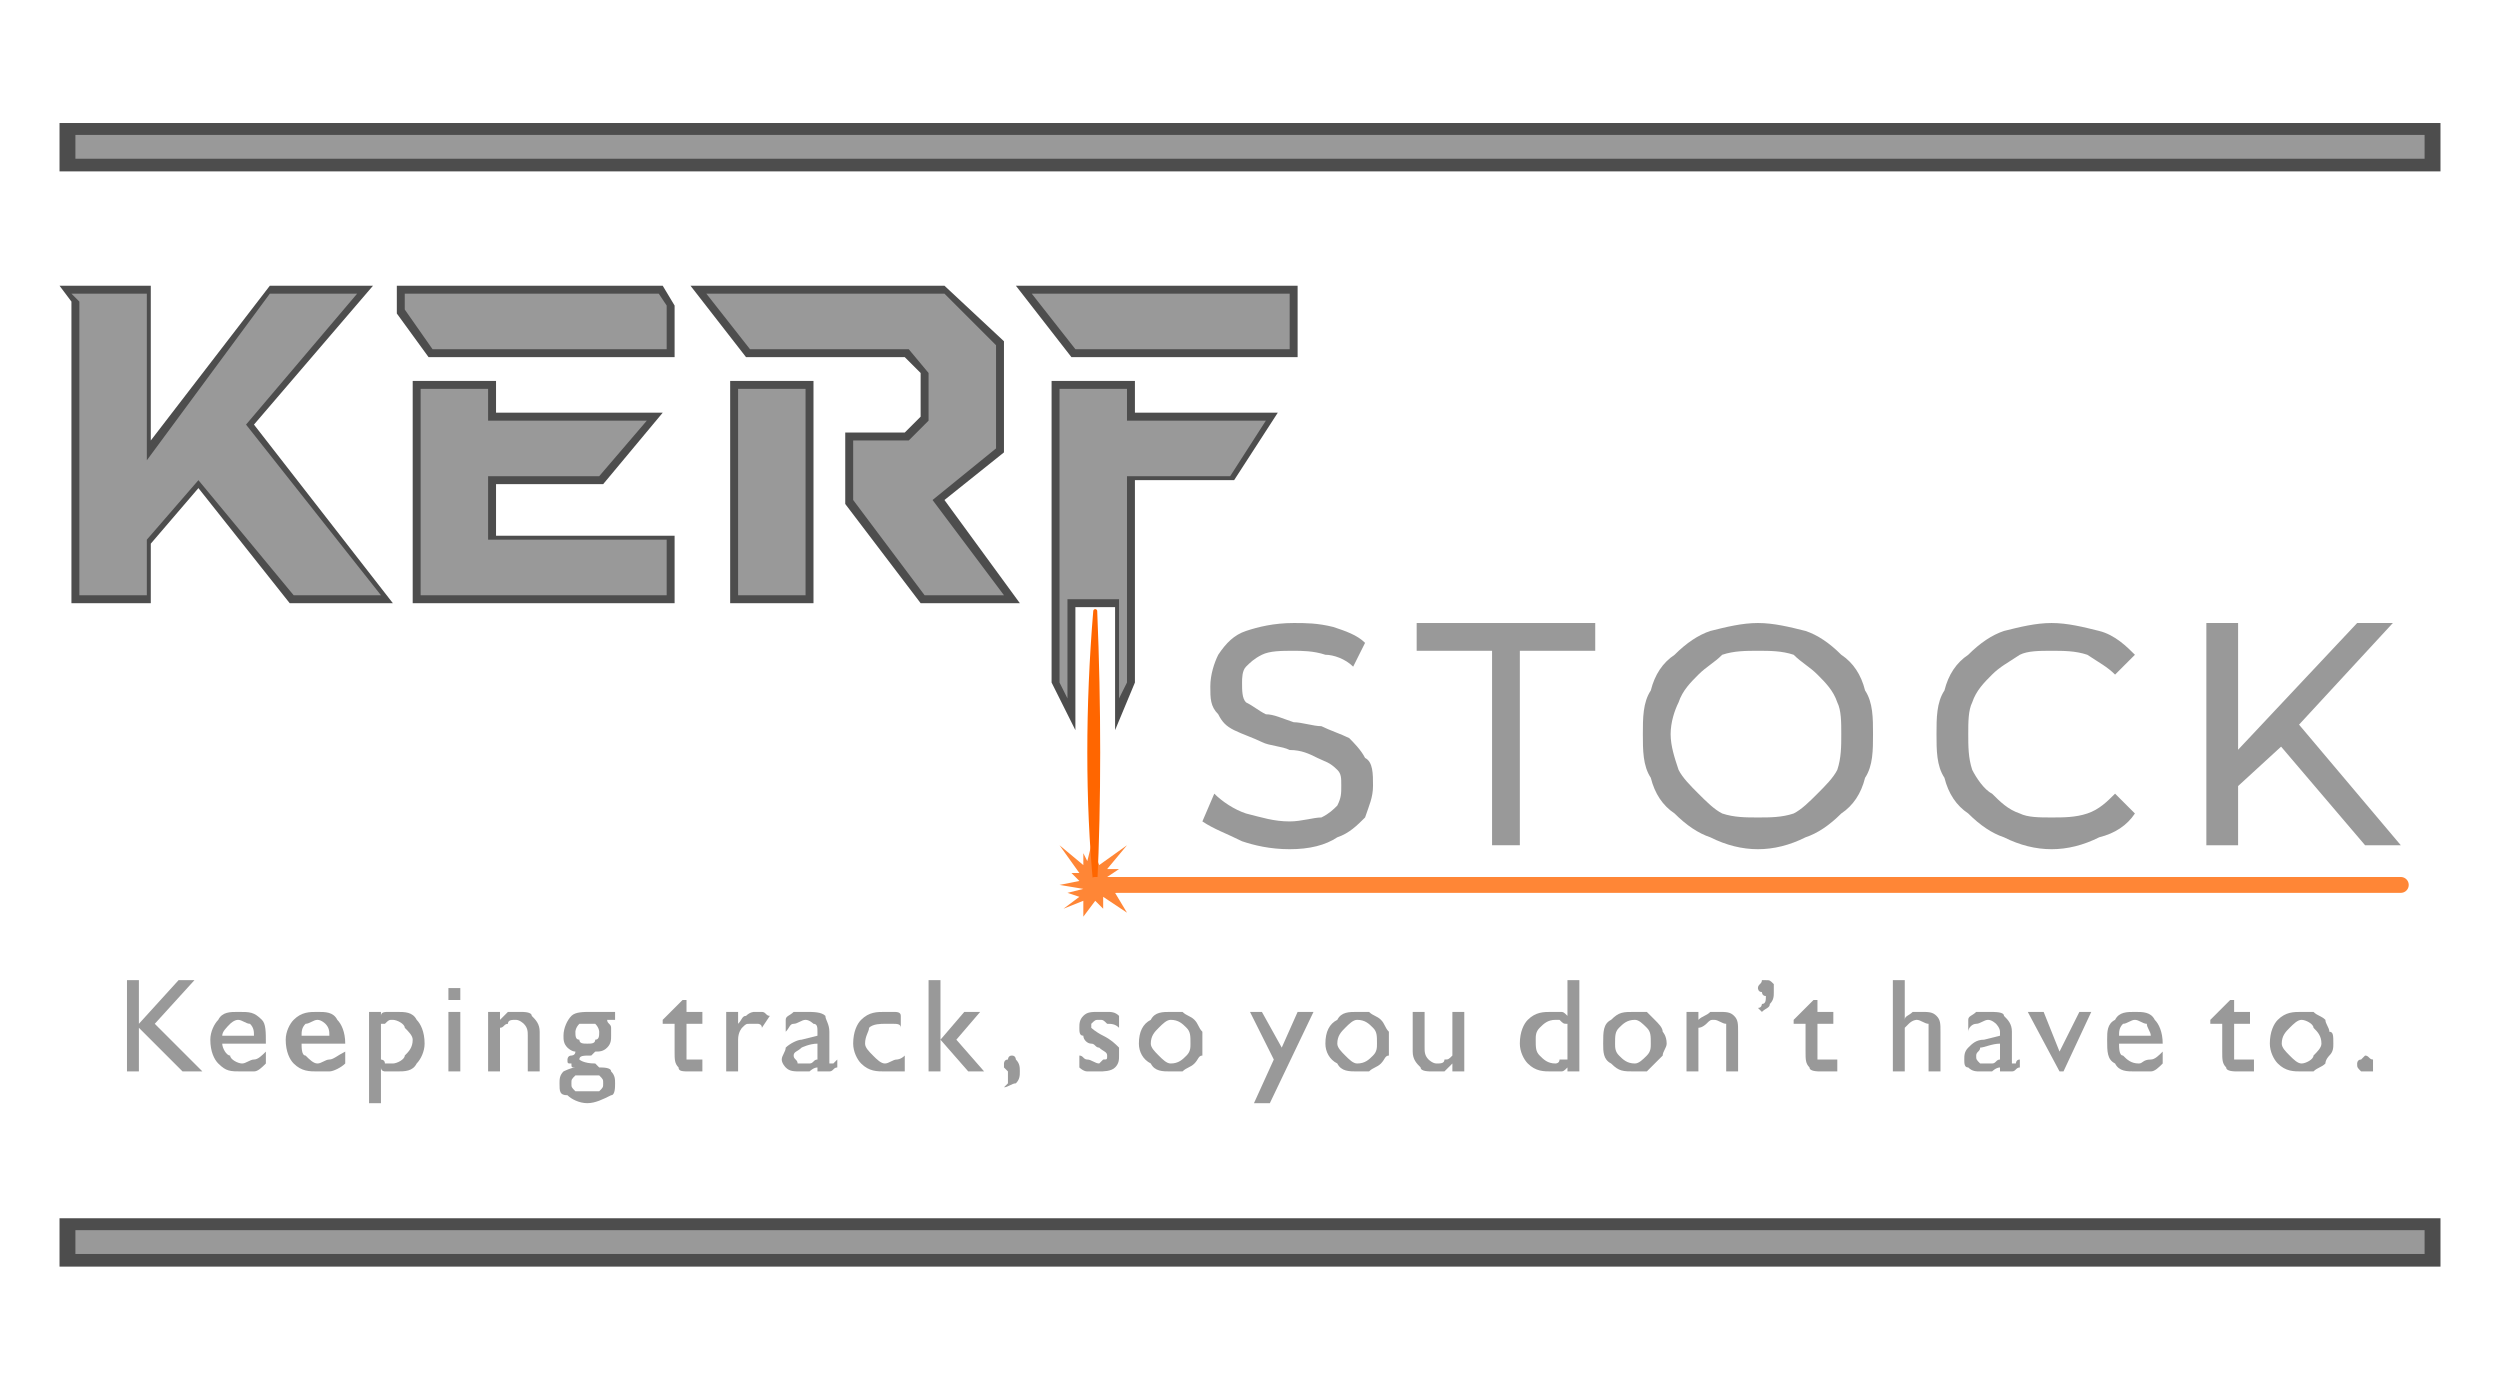
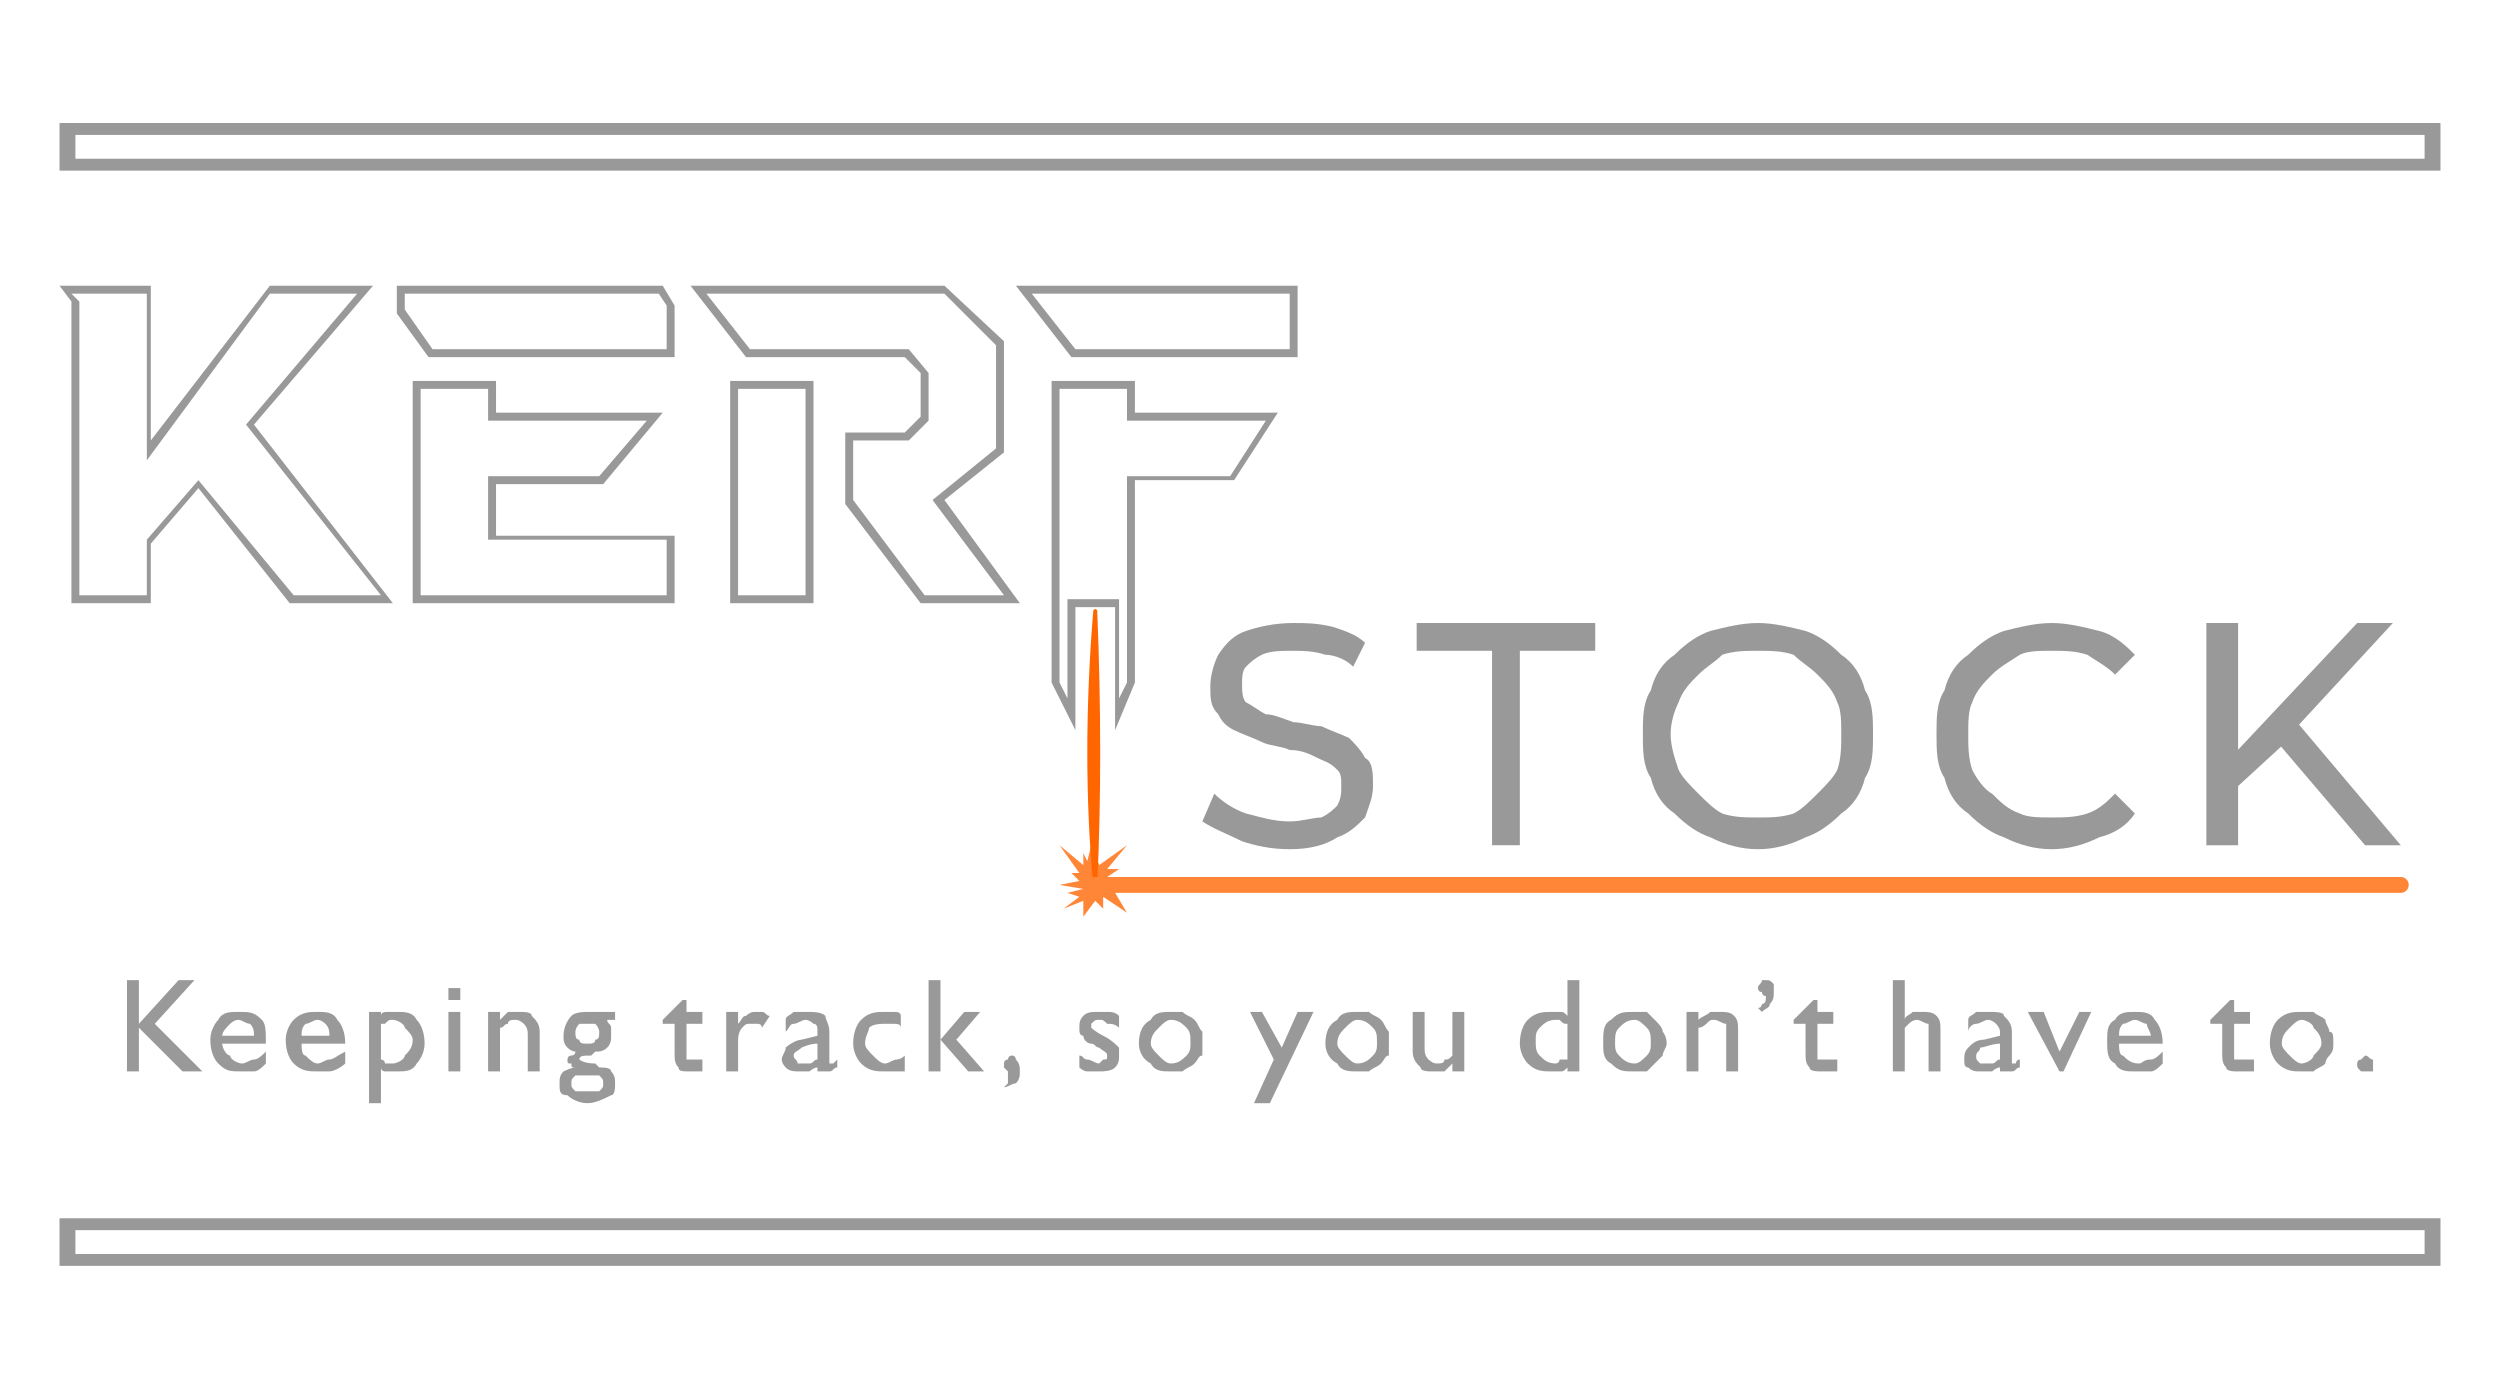
<svg xmlns="http://www.w3.org/2000/svg" xml:space="preserve" width="630px" height="350px" version="1.1" shape-rendering="geometricPrecision" text-rendering="geometricPrecision" image-rendering="optimizeQuality" fill-rule="evenodd" clip-rule="evenodd" viewBox="0 0 630 350">
  <g id="Layer_x0020_1">
-     <g id="_2652581979888">
-       <g>
-         <rect fill="#4D4D4D" x="15" y="307" width="600.002" height="12.189" />
-         <polygon fill="#999999" points="19,310 611,310 611,316 19,316 " />
-       </g>
-       <g>
-         <rect fill="#4D4D4D" x="15" y="31" width="600.002" height="12.189" />
-         <polygon fill="#999999" points="19,34 611,34 611,40 19,40 " />
-       </g>
+     <g id="_2652878065088">
+       <polygon fill="#FF8636" fill-rule="nonzero" points="267,213 273,218 273,215 274,217 275,213 277,218 284,213 279,219 282,219 279,221 286,221 280,223 283,224 281,225 284,230 278,226 278,229 276,227 273,231 273,227 268,229 272,226 269,225 273,224 267,223 272,222 270,220 272,220 " />
+       <path fill="#FF6600" stroke="#FF6600" stroke-width="0.999" stroke-linecap="round" stroke-linejoin="round" d="M276 223c-2,-21 -2,-45 0,-69 1,24 1,48 0,69z" />
+       <line fill="none" stroke="#FF8636" stroke-width="3.999" stroke-linecap="round" stroke-linejoin="round" x1="276" y1="223" x2="605" y2="223" />
    </g>
-     <g id="_2652581970864">
-       <g>
-         <g>
-           <path fill="#4D4D4D" d="M311 121l-25 0 0 51 -5 12 0 -31 -10 0 0 31 -6 -12 0 -76 21 0 0 8 36 0 -11 17zm-41 -31l57 0 0 -18 -71 0 14 18zm-86 62l21 0 0 -56 -21 0 0 56zm4 -62l40 0 4 4 0 11 -4 4 -3 0 -12 0 0 18 19 25 25 0 -19 -26 15 -12 0 -24 0 -4 -15 -14 -64 0 14 18zm-36 32l-27 0 0 13 45 0 0 17 -66 0 0 -9 0 -8 0 -39 21 0 0 8 42 0 -15 18zm-44 -32l62 0 0 -13 -3 -5 -67 0 0 7 8 11zm-90 62l20 0 0 -15 12 -14 23 29 26 0 -35 -45 30 -35 -26 0 -30 39 0 -39 -23 0 3 4 0 76z" />
-           <path fill="#999999" d="M310 120l9 -14 -35 0 0 -8 -17 0 0 74 2 4 0 -25 13 0 0 25 2 -4 0 -52 26 0zm-39 -32l54 0 0 -14 -65 0 11 14zm-85 62l17 0 0 -52 -17 0 0 52zm3 -62l40 0 5 6 0 12 -5 5 -14 0 0 15 18 24 20 0 -18 -24 16 -13 0 -26 -13 -13 -60 0 11 14zm-38 32l12 -14 -40 0 0 -8 -17 0 0 52 62 0 0 -14 -45 0 0 -16 28 0zm-42 -32l59 0 0 -11 -2 -3 -64 0 0 4 7 10zm-89 62l17 0 0 -14 13 -15 24 29 22 0 -34 -43 28 -33 -22 0 -31 42 0 -42 -19 0 2 2 0 74z" />
-         </g>
-         <polygon fill="#FF8636" fill-rule="nonzero" points="267,213 273,218 273,215 274,217 275,213 277,218 284,213 279,219 282,219 279,221 286,221 280,223 283,224 281,225 284,230 278,226 278,229 276,227 273,231 273,227 268,229 272,226 269,225 273,224 267,223 272,222 270,220 272,220 " />
-         <path fill="#FF6600" stroke="#FF6600" stroke-width="0.999" stroke-linecap="round" stroke-linejoin="round" d="M276 223c-2,-21 -2,-45 0,-69 1,24 1,48 0,69z" />
-         <path fill="#999999" fill-rule="nonzero" d="M325 214c-5,0 -9,-1 -12,-2 -4,-2 -7,-3 -10,-5l3 -7c2,2 5,4 8,5 4,1 7,2 11,2 3,0 6,-1 8,-1 2,-1 3,-2 4,-3 1,-2 1,-3 1,-5 0,-2 0,-3 -1,-4 -2,-2 -3,-2 -5,-3 -2,-1 -4,-2 -7,-2 -2,-1 -5,-1 -7,-2 -2,-1 -5,-2 -7,-3 -2,-1 -3,-2 -4,-4 -2,-2 -2,-4 -2,-7 0,-3 1,-6 2,-8 2,-3 4,-5 7,-6 3,-1 7,-2 12,-2 3,0 6,0 10,1 3,1 6,2 8,4l-3 6c-2,-2 -5,-3 -7,-3 -3,-1 -6,-1 -8,-1 -3,0 -6,0 -8,1 -2,1 -3,2 -4,3 -1,1 -1,3 -1,4 0,2 0,4 1,5 2,1 3,2 5,3 2,0 4,1 7,2 2,0 5,1 7,1 2,1 5,2 7,3 1,1 3,3 4,5 2,1 2,4 2,7 0,3 -1,5 -2,8 -2,2 -4,4 -7,5 -3,2 -7,3 -12,3z" />
-         <polygon id="1" fill="#999999" fill-rule="nonzero" points="376,213 376,164 357,164 357,157 402,157 402,164 383,164 383,213 " />
-         <path id="2" fill="#999999" fill-rule="nonzero" d="M443 214c-4,0 -8,-1 -12,-3 -3,-1 -6,-3 -9,-6 -3,-2 -5,-5 -6,-9 -2,-3 -2,-7 -2,-11 0,-4 0,-8 2,-11 1,-4 3,-7 6,-9 3,-3 6,-5 9,-6 4,-1 8,-2 12,-2 4,0 8,1 12,2 3,1 6,3 9,6 3,2 5,5 6,9 2,3 2,7 2,11 0,4 0,8 -2,11 -1,4 -3,7 -6,9 -3,3 -6,5 -9,6 -4,2 -8,3 -12,3zm0 -8c3,0 6,0 9,-1 2,-1 4,-3 6,-5 2,-2 4,-4 5,-6 1,-3 1,-6 1,-9 0,-3 0,-6 -1,-8 -1,-3 -3,-5 -5,-7 -2,-2 -4,-3 -6,-5 -3,-1 -6,-1 -9,-1 -3,0 -6,0 -9,1 -2,2 -4,3 -6,5 -2,2 -4,4 -5,7 -1,2 -2,5 -2,8 0,3 1,6 2,9 1,2 3,4 5,6 2,2 4,4 6,5 3,1 6,1 9,1z" />
-         <path id="3" fill="#999999" fill-rule="nonzero" d="M517 214c-4,0 -8,-1 -12,-3 -3,-1 -6,-3 -9,-6 -3,-2 -5,-5 -6,-9 -2,-3 -2,-7 -2,-11 0,-4 0,-8 2,-11 1,-4 3,-7 6,-9 3,-3 6,-5 9,-6 4,-1 8,-2 12,-2 4,0 8,1 12,2 4,1 7,4 9,6l-5 5c-2,-2 -4,-3 -7,-5 -3,-1 -6,-1 -9,-1 -3,0 -6,0 -8,1 -3,2 -5,3 -7,5 -2,2 -4,4 -5,7 -1,2 -1,5 -1,8 0,3 0,6 1,9 1,2 3,5 5,6 2,2 4,4 7,5 2,1 5,1 8,1 3,0 6,0 9,-1 3,-1 5,-3 7,-5l5 5c-2,3 -5,5 -9,6 -4,2 -8,3 -12,3z" />
-         <path id="4" fill="#999999" fill-rule="nonzero" d="M563 199l0 -9 31 -33 9 0 -24 26 -4 5 -12 11zm-7 14l0 -56 8 0 0 56 -8 0zm40 0l-23 -27 5 -5 27 32 -9 0z" />
-         <line fill="none" stroke="#FF8636" stroke-width="3.999" stroke-linecap="round" stroke-linejoin="round" x1="276" y1="223" x2="605" y2="223" />
-       </g>
+     <g id="_2652878057600">
+       <path fill="#999999" d="M15 307l600 0 0 12 -600 0 0 -12zm4 3l592 0 0 6 -592 0 0 -6z" />
+       <path fill="#999999" d="M15 31l600 0 0 12 -600 0 0 -12zm4 3l592 0 0 6 -592 0 0 -6z" />
+       <path fill="#999999" d="M311 121l-25 0 0 51 -5 12 0 -31 -10 0 0 31 -6 -12 0 -76 21 0 0 8 36 0 -11 17zm-41 -31l57 0 0 -18 -71 0 14 18zm-86 62l21 0 0 -56 -21 0 0 56zm4 -62l40 0 4 4 0 11 -4 4 -3 0 -12 0 0 18 19 25 25 0 -19 -26 15 -12 0 -24 0 -4 -15 -14 -64 0 14 18zm-36 32l-27 0 0 13 45 0 0 17 -66 0 0 -9 0 -8 0 -39 21 0 0 8 42 0 -15 18zm-44 -32l62 0 0 -13 -3 -5 -67 0 0 7 8 11zm-90 62l20 0 0 -15 12 -14 23 29 26 0 -35 -45 30 -35 -26 0 -30 39 0 -39 -23 0 3 4 0 76zm292 -32l9 -14 -35 0 0 -8 -17 0 0 74 2 4 0 -25 13 0 0 25 2 -4 0 -52 26 0zm-39 -32l54 0 0 -14 -65 0 11 14zm-85 62l17 0 0 -52 -17 0 0 52zm3 -62l40 0 5 6 0 12 -5 5 -14 0 0 15 18 24 20 0 -18 -24 16 -13 0 -26 -13 -13 -60 0 11 14zm-38 32l12 -14 -40 0 0 -8 -17 0 0 52 62 0 0 -14 -45 0 0 -16 28 0zm-42 -32l59 0 0 -11 -2 -3 -64 0 0 4 7 10zm-89 62l17 0 0 -14 13 -15 24 29 22 0 -34 -43 28 -33 -22 0 -31 42 0 -42 -19 0 2 2 0 74z" />
+       <path fill="#999999" fill-rule="nonzero" d="M325 214c-5,0 -9,-1 -12,-2 -4,-2 -7,-3 -10,-5l3 -7c2,2 5,4 8,5 4,1 7,2 11,2 3,0 6,-1 8,-1 2,-1 3,-2 4,-3 1,-2 1,-3 1,-5 0,-2 0,-3 -1,-4 -2,-2 -3,-2 -5,-3 -2,-1 -4,-2 -7,-2 -2,-1 -5,-1 -7,-2 -2,-1 -5,-2 -7,-3 -2,-1 -3,-2 -4,-4 -2,-2 -2,-4 -2,-7 0,-3 1,-6 2,-8 2,-3 4,-5 7,-6 3,-1 7,-2 12,-2 3,0 6,0 10,1 3,1 6,2 8,4l-3 6c-2,-2 -5,-3 -7,-3 -3,-1 -6,-1 -8,-1 -3,0 -6,0 -8,1 -2,1 -3,2 -4,3 -1,1 -1,3 -1,4 0,2 0,4 1,5 2,1 3,2 5,3 2,0 4,1 7,2 2,0 5,1 7,1 2,1 5,2 7,3 1,1 3,3 4,5 2,1 2,4 2,7 0,3 -1,5 -2,8 -2,2 -4,4 -7,5 -3,2 -7,3 -12,3z" />
+       <polygon id="1" fill="#999999" fill-rule="nonzero" points="376,213 376,164 357,164 357,157 402,157 402,164 383,164 383,213 " />
+       <path id="2" fill="#999999" fill-rule="nonzero" d="M443 214c-4,0 -8,-1 -12,-3 -3,-1 -6,-3 -9,-6 -3,-2 -5,-5 -6,-9 -2,-3 -2,-7 -2,-11 0,-4 0,-8 2,-11 1,-4 3,-7 6,-9 3,-3 6,-5 9,-6 4,-1 8,-2 12,-2 4,0 8,1 12,2 3,1 6,3 9,6 3,2 5,5 6,9 2,3 2,7 2,11 0,4 0,8 -2,11 -1,4 -3,7 -6,9 -3,3 -6,5 -9,6 -4,2 -8,3 -12,3zm0 -8c3,0 6,0 9,-1 2,-1 4,-3 6,-5 2,-2 4,-4 5,-6 1,-3 1,-6 1,-9 0,-3 0,-6 -1,-8 -1,-3 -3,-5 -5,-7 -2,-2 -4,-3 -6,-5 -3,-1 -6,-1 -9,-1 -3,0 -6,0 -9,1 -2,2 -4,3 -6,5 -2,2 -4,4 -5,7 -1,2 -2,5 -2,8 0,3 1,6 2,9 1,2 3,4 5,6 2,2 4,4 6,5 3,1 6,1 9,1z" />
+       <path id="3" fill="#999999" fill-rule="nonzero" d="M517 214c-4,0 -8,-1 -12,-3 -3,-1 -6,-3 -9,-6 -3,-2 -5,-5 -6,-9 -2,-3 -2,-7 -2,-11 0,-4 0,-8 2,-11 1,-4 3,-7 6,-9 3,-3 6,-5 9,-6 4,-1 8,-2 12,-2 4,0 8,1 12,2 4,1 7,4 9,6l-5 5c-2,-2 -4,-3 -7,-5 -3,-1 -6,-1 -9,-1 -3,0 -6,0 -8,1 -3,2 -5,3 -7,5 -2,2 -4,4 -5,7 -1,2 -1,5 -1,8 0,3 0,6 1,9 1,2 3,5 5,6 2,2 4,4 7,5 2,1 5,1 8,1 3,0 6,0 9,-1 3,-1 5,-3 7,-5l5 5c-2,3 -5,5 -9,6 -4,2 -8,3 -12,3z" />
+       <path id="4" fill="#999999" fill-rule="nonzero" d="M563 199l0 -9 31 -33 9 0 -24 26 -4 5 -12 11zm-7 14l0 -56 8 0 0 56 -8 0zm40 0l-23 -27 5 -5 27 32 -9 0z" />
      <polygon fill="#999999" fill-rule="nonzero" points="32,270 32,247 35,247 35,258 45,247 49,247 39,258 51,270 46,270 35,259 35,270 " />
      <path id="1" fill="#999999" fill-rule="nonzero" d="M67 268c-1,1 -2,2 -3,2 -1,0 -2,0 -3,0 -3,0 -4,0 -6,-2 -1,-1 -2,-3 -2,-6 0,-2 1,-4 2,-5 1,-2 3,-2 5,-2 3,0 4,0 6,2 1,1 1,3 1,6l0 0 -11 0c0,1 1,3 2,3 0,1 2,2 3,2 1,0 2,-1 3,-1 1,0 2,-1 3,-2l0 3zm-11 -7l8 0c0,-1 0,-2 -1,-3 -1,0 -2,-1 -3,-1 -1,0 -2,1 -2,1 -1,1 -2,2 -2,3z" />
      <path id="2" fill="#999999" fill-rule="nonzero" d="M87 268c-1,1 -3,2 -4,2 -1,0 -2,0 -3,0 -2,0 -4,0 -6,-2 -1,-1 -2,-3 -2,-6 0,-2 1,-4 2,-5 2,-2 4,-2 6,-2 2,0 4,0 5,2 1,1 2,3 2,6l0 0 -11 0c0,1 0,3 1,3 1,1 2,2 3,2 1,0 2,-1 3,-1 1,0 2,-1 4,-2l0 3zm-11 -7l7 0c0,-1 0,-2 -1,-3 0,0 -1,-1 -2,-1 -1,0 -2,1 -3,1 -1,1 -1,2 -1,3z" />
      <path id="3" fill="#999999" fill-rule="nonzero" d="M96 258l0 9c0,0 1,0 1,1 1,0 1,0 2,0 1,0 3,-1 3,-2 1,-1 2,-2 2,-4 0,-1 -1,-2 -2,-3 0,-1 -2,-2 -3,-2 -1,0 -1,0 -2,1 0,0 -1,0 -1,0zm-3 20l0 -23 3 0 0 1c0,-1 1,-1 2,-1 0,0 1,0 2,0 2,0 4,0 5,2 1,1 2,3 2,6 0,2 -1,4 -2,5 -1,2 -3,2 -5,2 -1,0 -2,0 -3,0 0,0 -1,0 -1,-1l0 9 -3 0z" />
      <path id="4" fill="#999999" fill-rule="nonzero" d="M113 251c0,-1 0,-1 0,-2 1,0 1,0 2,0 0,0 0,0 1,0 0,1 0,1 0,2 0,0 0,0 0,1 -1,0 -1,0 -1,0 -1,0 -1,0 -2,0 0,-1 0,-1 0,-1zm0 19l0 -15 3 0 0 15 -3 0z" />
      <path id="5" fill="#999999" fill-rule="nonzero" d="M123 270l0 -15 3 0 0 2c1,-1 1,-1 2,-2 1,0 2,0 3,0 1,0 3,0 3,1 1,1 2,2 2,4l0 10 -3 0 0 -9c0,-1 0,-2 -1,-3 0,0 -1,-1 -2,-1 -1,0 -2,0 -2,1 -1,0 -1,1 -2,1l0 11 -3 0z" />
      <path id="6" fill="#999999" fill-rule="nonzero" d="M144 273c0,1 0,1 1,2 0,0 2,0 3,0 1,0 2,0 3,0 1,-1 1,-1 1,-2 0,-1 0,-1 -1,-2 -1,0 -2,0 -4,0 -1,0 -2,0 -2,0 -1,1 -1,1 -1,2zm1 -8c-1,0 -2,-1 -2,-1 -1,-1 -1,-2 -1,-3 0,-2 1,-4 2,-5 1,-1 3,-1 5,-1l6 0 0 2 -2 0c0,1 1,1 1,2 0,0 0,1 0,2 0,1 0,2 -1,3 -1,1 -2,1 -3,1 0,0 -1,1 -1,1 -2,0 -3,0 -3,1 0,0 1,1 4,1 0,0 1,1 1,1 1,0 3,0 3,1 1,1 1,2 1,3 0,1 0,3 -1,3 -2,1 -4,2 -6,2 -2,0 -4,-1 -5,-2 -2,0 -2,-1 -2,-3 0,-1 0,-2 1,-3 0,0 2,-1 3,-1 -1,0 -1,0 -1,-1 -1,0 -1,0 -1,-1 0,0 0,-1 1,-1 0,0 1,0 1,-1zm3 -7c-1,0 -2,0 -2,0 -1,1 -1,2 -1,2 0,1 0,2 1,2 0,1 1,1 2,1 1,0 2,0 2,-1 1,0 1,-1 1,-2 0,0 0,-1 -1,-2 0,0 -1,0 -2,0z" />
      <path id="7" fill="#999999" fill-rule="nonzero" d="M177 270c0,0 -1,0 -1,0 -1,0 -1,0 -2,0 -2,0 -3,0 -3,-1 -1,-1 -1,-2 -1,-4l0 -7 -3 0 0 -1 5 -5 1 0 0 3 4 0 0 3 -4 0 0 7c0,1 0,2 0,2 0,0 1,0 2,0 0,0 1,0 1,0 1,0 1,0 1,0l0 3z" />
      <path id="8" fill="#999999" fill-rule="nonzero" d="M183 270l0 -15 3 0 0 3c1,-1 1,-2 2,-2 1,-1 2,-1 2,-1 1,0 1,0 2,0 1,0 1,1 2,1l-2 3c0,-1 -1,-1 -1,-1 -1,0 -1,0 -2,0 -1,0 -1,0 -2,1 0,0 -1,1 -1,3l0 8 -3 0z" />
      <path id="9" fill="#999999" fill-rule="nonzero" d="M206 267l0 -4c-2,0 -4,1 -4,1 -1,1 -2,1 -2,2 0,1 1,1 1,2 0,0 1,0 2,0 0,0 1,0 1,0 1,0 1,-1 2,-1zm0 2c-1,0 -2,1 -2,1 -1,0 -2,0 -2,0 -2,0 -3,0 -4,-1 0,0 -1,-1 -1,-2 0,-1 1,-2 1,-3 1,-1 3,-2 4,-2l4 -1c0,0 0,-1 0,-1 0,0 0,0 0,0 0,-1 0,-2 -1,-2 0,0 -1,-1 -2,-1 -1,0 -2,1 -3,1 -1,0 -1,1 -2,2l0 -3c0,-1 1,-1 2,-2 1,0 2,0 3,0 2,0 4,0 5,1 0,1 1,2 1,4l0 6c0,1 0,1 0,2 0,0 0,0 0,0 1,0 1,0 1,0 0,0 1,-1 1,-1l0 2c-1,0 -1,1 -2,1 0,0 -1,0 -1,0 -1,0 -1,0 -2,0 0,0 0,-1 0,-1z" />
      <path id="10" fill="#999999" fill-rule="nonzero" d="M228 266l0 4c-1,0 -2,0 -3,0 0,0 -1,0 -2,0 -2,0 -4,0 -6,-2 -1,-1 -2,-3 -2,-5 0,-3 1,-5 2,-6 2,-2 4,-2 6,-2 1,0 2,0 2,0 1,0 2,0 2,1l0 3c0,-1 -1,-1 -2,-1 0,0 -1,0 -2,0 -1,0 -3,0 -4,1 0,1 -1,2 -1,4 0,1 1,2 2,3 1,1 2,2 3,2 1,0 2,-1 3,-1 0,0 1,0 2,-1z" />
      <path id="11" fill="#999999" fill-rule="nonzero" d="M247 255l-6 7 7 8 -4 0 -7 -8 6 -7 4 0zm-13 15l0 -23 3 0 0 23 -3 0z" />
      <path id="12" fill="#999999" fill-rule="nonzero" d="M254 270c0,0 0,0 -1,-1 0,0 0,0 0,-1 0,0 0,-1 1,-1 0,0 0,-1 1,-1 1,0 1,1 1,1 1,1 1,2 1,3 0,1 0,2 -1,3 -1,0 -2,1 -3,1l0 0c1,-1 1,-1 1,-1 0,-1 0,-2 0,-2l0 -1z" />
      <path id="13" fill="#999999" fill-rule="nonzero" d="M272 269l0 -3c1,0 1,1 2,1 1,0 2,1 3,1 0,0 1,-1 1,-1 1,0 1,0 1,-1 0,-1 -1,-1 -2,-2 -1,0 -1,-1 -2,-1 -1,0 -2,-1 -2,-2 -1,0 -1,-1 -1,-2 0,-1 0,-2 1,-3 1,-1 2,-1 4,-1 1,0 1,0 2,0 1,0 2,0 3,1l0 3c-1,-1 -2,-1 -3,-1 -1,-1 -1,-1 -2,-1 -1,0 -1,0 -2,1 0,0 0,0 0,1 0,0 1,1 3,2l0 0c2,1 3,2 4,3 0,0 0,1 0,2 0,1 0,2 -1,3 -1,1 -3,1 -4,1 -1,0 -2,0 -3,0 -1,0 -2,-1 -2,-1z" />
      <path id="14" fill="#999999" fill-rule="nonzero" d="M290 263c0,1 1,2 2,3 1,1 2,2 3,2 2,0 3,-1 4,-2 1,-1 1,-2 1,-3 0,-2 0,-3 -1,-4 -1,-1 -2,-2 -4,-2 -1,0 -2,1 -3,2 -1,1 -2,2 -2,4zm-3 0c0,-3 1,-5 3,-6 1,-2 3,-2 5,-2 1,0 2,0 3,0 1,1 2,1 3,2 1,1 1,2 2,3 0,0 0,1 0,3 0,1 0,2 0,3 -1,0 -1,1 -2,2 -1,1 -2,1 -3,2 -1,0 -2,0 -3,0 -2,0 -4,0 -5,-2 -2,-1 -3,-3 -3,-5z" />
      <polygon id="15" fill="#999999" fill-rule="nonzero" points="321,267 315,255 318,255 323,264 327,255 331,255 320,278 316,278 " />
      <path id="16" fill="#999999" fill-rule="nonzero" d="M337 263c0,1 1,2 2,3 1,1 2,2 3,2 2,0 3,-1 4,-2 1,-1 1,-2 1,-3 0,-2 0,-3 -1,-4 -1,-1 -2,-2 -4,-2 -1,0 -2,1 -3,2 -1,1 -2,2 -2,4zm-3 0c0,-3 1,-5 3,-6 1,-2 3,-2 5,-2 1,0 2,0 3,0 1,1 2,1 3,2 1,1 1,2 2,3 0,0 0,1 0,3 0,1 0,2 0,3 -1,0 -1,1 -2,2 -1,1 -2,1 -3,2 -1,0 -2,0 -3,0 -2,0 -4,0 -5,-2 -2,-1 -3,-3 -3,-5z" />
      <path id="17" fill="#999999" fill-rule="nonzero" d="M366 268c-1,1 -1,1 -2,2 -1,0 -2,0 -3,0 -1,0 -3,0 -3,-1 -1,-1 -2,-2 -2,-4l0 -10 3 0 0 9c0,1 0,2 1,3 0,0 1,1 2,1 1,0 2,0 2,-1 1,0 1,0 2,-1l0 -11 3 0 0 15 -3 0 0 -2z" />
      <path id="18" fill="#999999" fill-rule="nonzero" d="M395 267l0 -9c-1,0 -1,0 -2,-1 0,0 -1,0 -1,0 -2,0 -3,1 -4,2 -1,1 -1,2 -1,3 0,2 0,3 1,4 1,1 2,2 4,2 0,0 1,0 1,-1 1,0 1,0 2,0zm0 2c-1,1 -1,1 -2,1 -1,0 -1,0 -2,0 -2,0 -4,0 -6,-2 -1,-1 -2,-3 -2,-5 0,-3 1,-5 2,-6 2,-2 4,-2 6,-2 1,0 1,0 2,0 1,0 1,0 2,1l0 -9 3 0 0 23 -3 0 0 -1z" />
      <path id="19" fill="#999999" fill-rule="nonzero" d="M407 263c0,1 0,2 1,3 1,1 2,2 4,2 1,0 2,-1 3,-2 1,-1 1,-2 1,-3 0,-2 0,-3 -1,-4 -1,-1 -2,-2 -3,-2 -2,0 -3,1 -4,2 -1,1 -1,2 -1,4zm-3 0c0,-3 0,-5 2,-6 2,-2 3,-2 6,-2 1,0 2,0 3,0 1,1 1,1 2,2 1,1 2,2 2,3 0,0 1,1 1,3 0,1 -1,2 -1,3 0,0 -1,1 -2,2 -1,1 -1,1 -2,2 -1,0 -2,0 -3,0 -3,0 -4,0 -6,-2 -2,-1 -2,-3 -2,-5z" />
      <path id="20" fill="#999999" fill-rule="nonzero" d="M425 270l0 -15 3 0 0 2c1,-1 2,-1 3,-2 0,0 1,0 2,0 2,0 3,0 4,1 1,1 1,2 1,4l0 10 -3 0 0 -9c0,-1 0,-2 0,-3 -1,0 -2,-1 -3,-1 -1,0 -1,0 -2,1 0,0 -1,1 -2,1l0 11 -3 0z" />
      <path id="21" fill="#999999" fill-rule="nonzero" d="M445 251c-1,0 -1,-1 -1,-1 -1,0 -1,-1 -1,-1 0,-1 1,-1 1,-2 0,0 1,0 1,0 1,0 1,0 2,1 0,0 0,1 0,2 0,1 0,2 -1,3 0,1 -1,1 -2,2l-1 -1c1,0 1,-1 1,-1 1,0 1,-1 1,-2l0 0z" />
      <path id="22" fill="#999999" fill-rule="nonzero" d="M463 270c-1,0 -1,0 -2,0 0,0 -1,0 -2,0 -1,0 -3,0 -3,-1 -1,-1 -1,-2 -1,-4l0 -7 -3 0 0 -1 5 -5 1 0 0 3 4 0 0 3 -4 0 0 7c0,1 0,2 0,2 1,0 1,0 2,0 0,0 1,0 1,0 1,0 1,0 2,0l0 3z" />
      <path id="23" fill="#999999" fill-rule="nonzero" d="M477 270l0 -23 3 0 0 10c0,-1 1,-1 2,-2 1,0 1,0 2,0 2,0 3,0 4,1 1,1 1,2 1,4l0 10 -3 0 0 -9c0,-1 0,-2 0,-3 -1,0 -2,-1 -3,-1 0,0 -1,0 -2,1 0,0 -1,1 -1,1l0 11 -3 0z" />
      <path id="24" fill="#999999" fill-rule="nonzero" d="M504 267l0 -4c-2,0 -4,1 -5,1 0,1 -1,1 -1,2 0,1 0,1 1,2 0,0 1,0 2,0 0,0 1,0 1,0 1,0 1,-1 2,-1zm0 2c-1,0 -2,1 -2,1 -1,0 -2,0 -3,0 -1,0 -2,0 -3,-1 -1,0 -1,-1 -1,-2 0,-1 0,-2 1,-3 1,-1 2,-2 4,-2l4 -1c0,0 0,-1 0,-1 0,0 0,0 0,0 0,-1 -1,-2 -1,-2 0,0 -1,-1 -2,-1 -1,0 -2,1 -3,1 -1,0 -2,1 -2,2l0 -3c0,-1 1,-1 2,-2 1,0 2,0 3,0 2,0 4,0 4,1 1,1 2,2 2,4l0 6c0,1 0,1 0,2 0,0 0,0 0,0 0,0 1,0 1,0 0,0 0,-1 1,-1l0 2c-1,0 -1,1 -2,1 0,0 -1,0 -1,0 -1,0 -1,0 -2,0 0,0 0,-1 0,-1z" />
      <polygon id="25" fill="#999999" fill-rule="nonzero" points="519,270 511,255 515,255 519,265 524,255 527,255 520,270 " />
      <path id="26" fill="#999999" fill-rule="nonzero" d="M545 268c-1,1 -2,2 -3,2 -1,0 -2,0 -4,0 -2,0 -4,0 -5,-2 -2,-1 -2,-3 -2,-6 0,-2 0,-4 2,-5 1,-2 3,-2 5,-2 2,0 4,0 5,2 1,1 2,3 2,6l0 0 -11 0c0,1 0,3 1,3 1,1 2,2 4,2 1,0 1,-1 3,-1 1,0 2,-1 3,-2l0 3zm-11 -7l8 0c0,-1 -1,-2 -1,-3 -1,0 -2,-1 -3,-1 -1,0 -2,1 -3,1 -1,1 -1,2 -1,3z" />
      <path id="27" fill="#999999" fill-rule="nonzero" d="M568 270c-1,0 -1,0 -2,0 0,0 -1,0 -2,0 -1,0 -3,0 -3,-1 -1,-1 -1,-2 -1,-4l0 -7 -3 0 0 -1 5 -5 1 0 0 3 4 0 0 3 -4 0 0 7c0,1 0,2 0,2 1,0 1,0 2,0 0,0 1,0 1,0 1,0 1,0 2,0l0 3z" />
      <path id="28" fill="#999999" fill-rule="nonzero" d="M575 263c0,1 1,2 2,3 1,1 2,2 3,2 1,0 3,-1 3,-2 1,-1 2,-2 2,-3 0,-2 -1,-3 -2,-4 0,-1 -2,-2 -3,-2 -1,0 -2,1 -3,2 -1,1 -2,2 -2,4zm-3 0c0,-3 1,-5 2,-6 2,-2 4,-2 6,-2 1,0 2,0 3,0 1,1 2,1 3,2 0,1 1,2 1,3 1,0 1,1 1,3 0,1 0,2 -1,3 0,0 -1,1 -1,2 -1,1 -2,1 -3,2 -1,0 -2,0 -3,0 -2,0 -4,0 -6,-2 -1,-1 -2,-3 -2,-5z" />
      <path id="29" fill="#999999" fill-rule="nonzero" d="M594 268c0,0 0,-1 1,-1 0,0 1,-1 1,-1 1,0 1,1 2,1 0,0 0,1 0,1 0,1 0,1 0,2 -1,0 -1,0 -2,0 0,0 -1,0 -1,0 -1,-1 -1,-1 -1,-2z" />
    </g>
  </g>
</svg>
